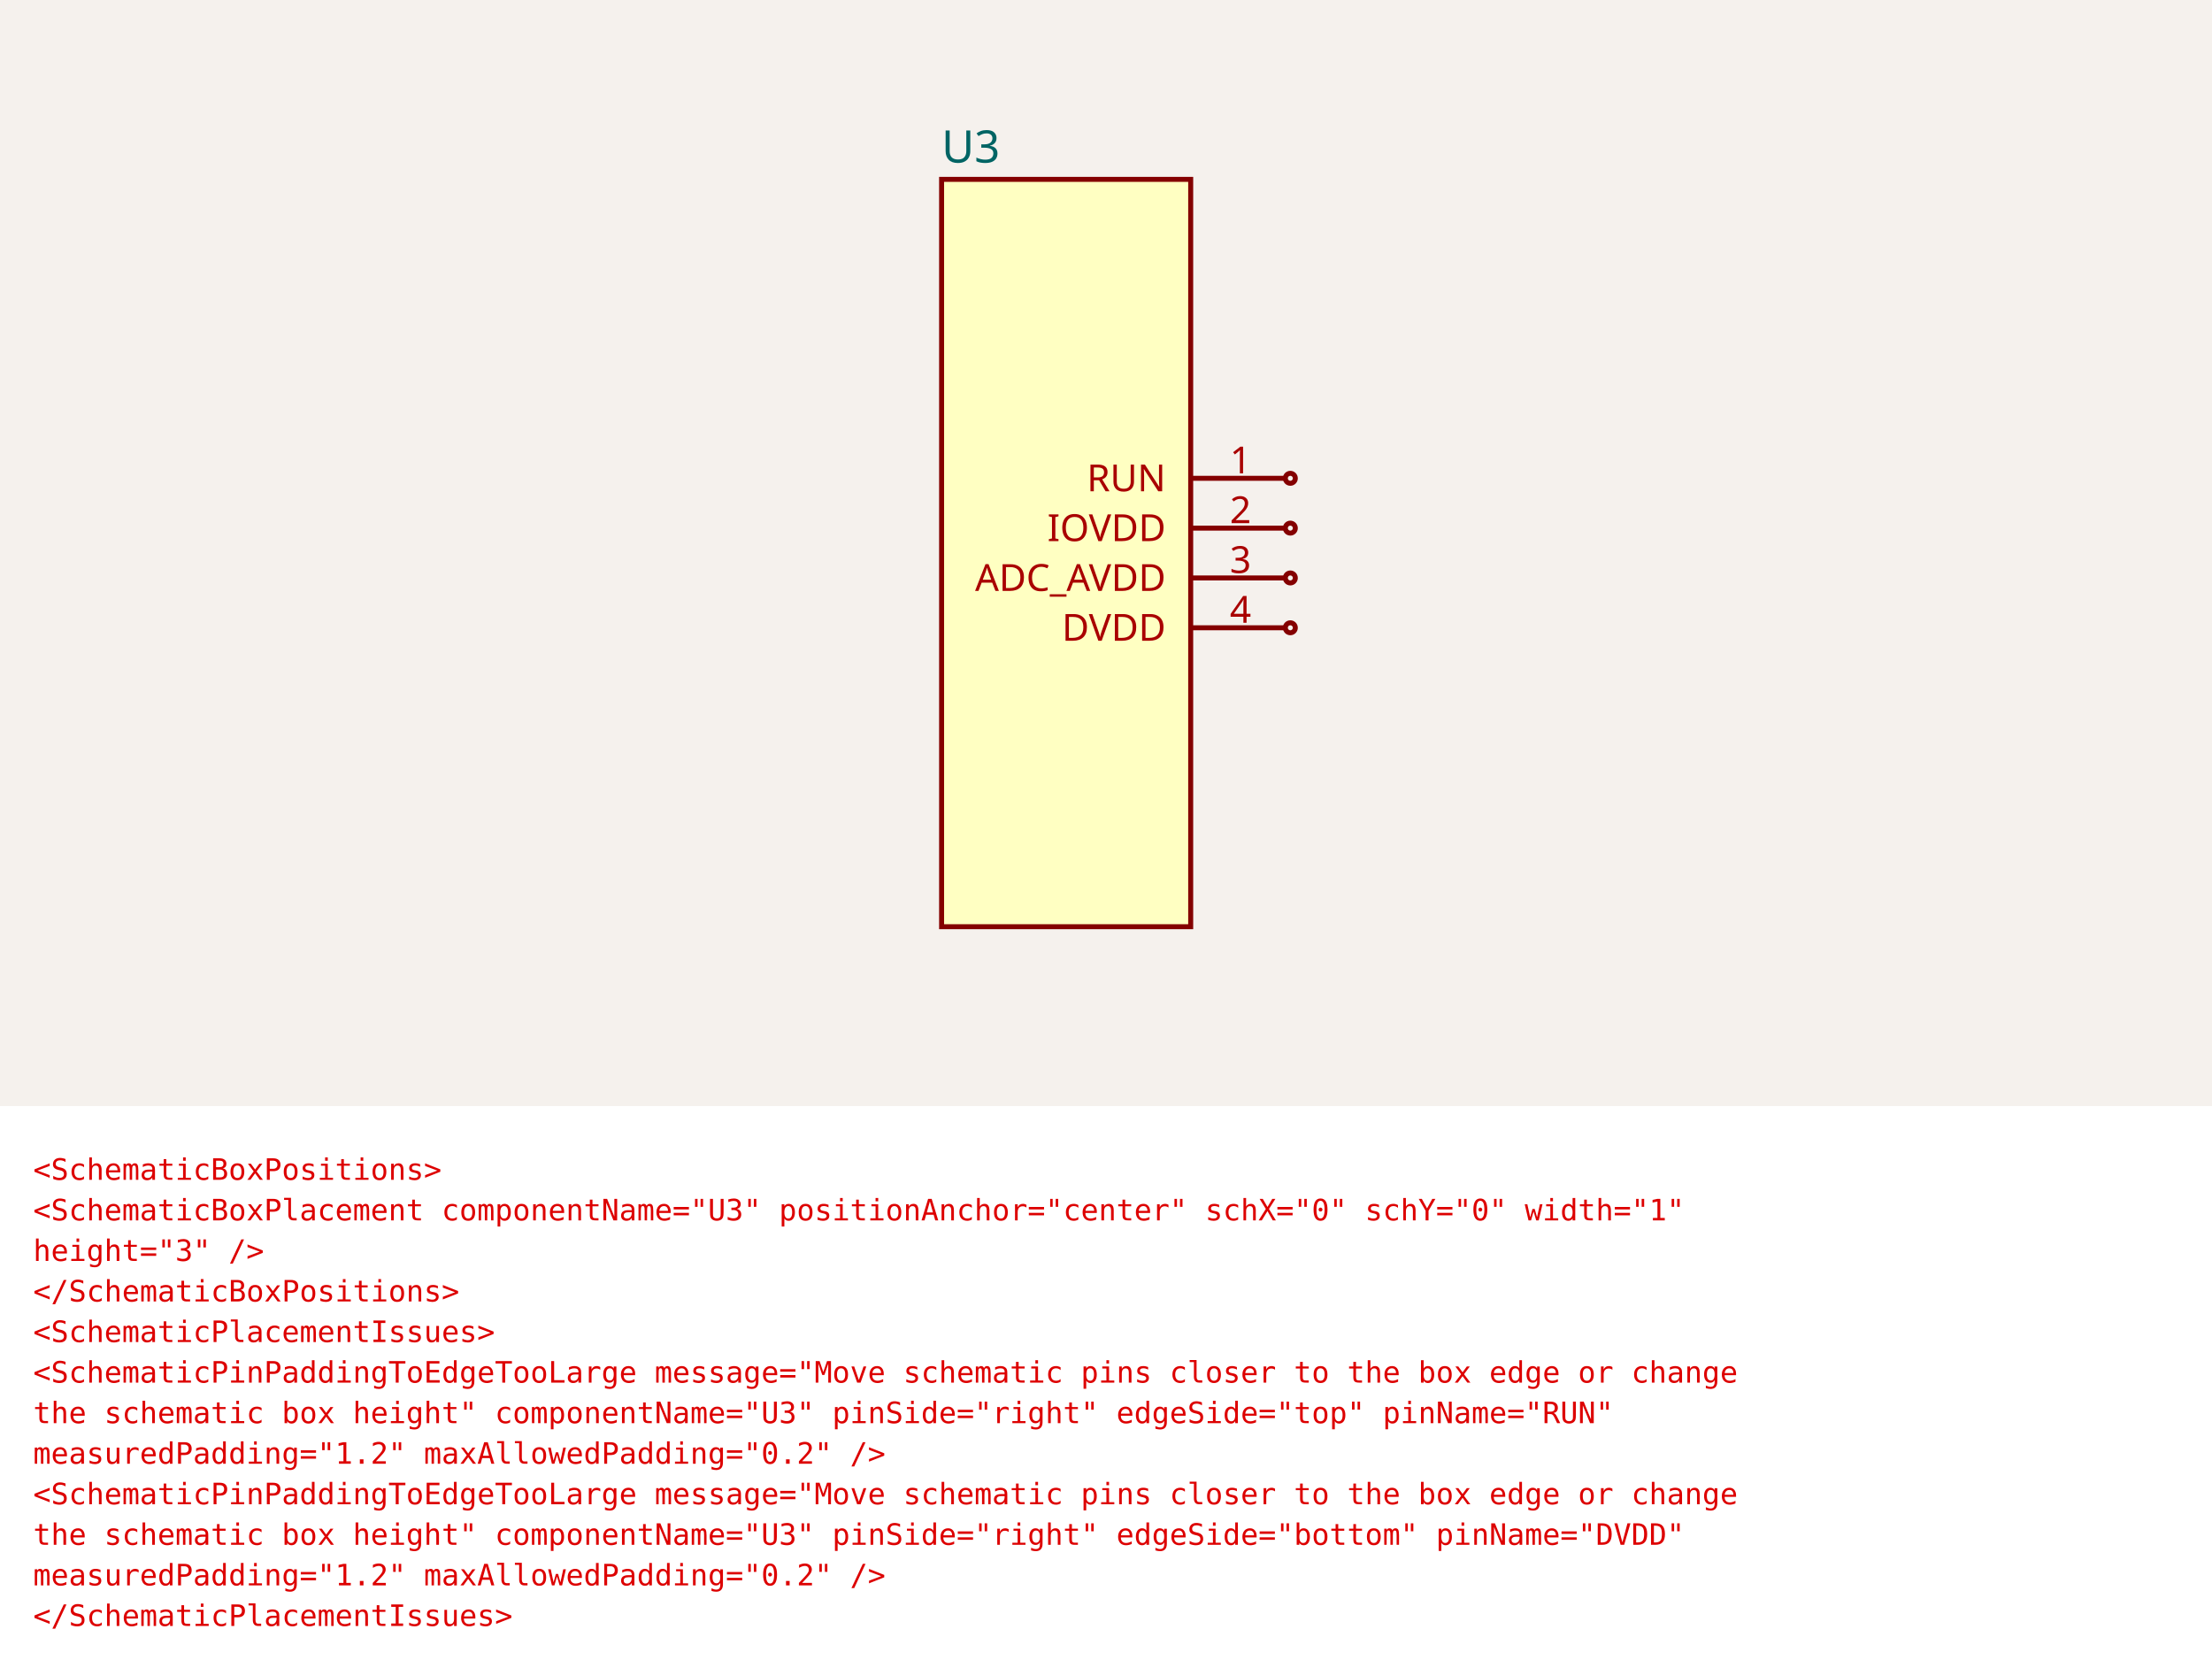
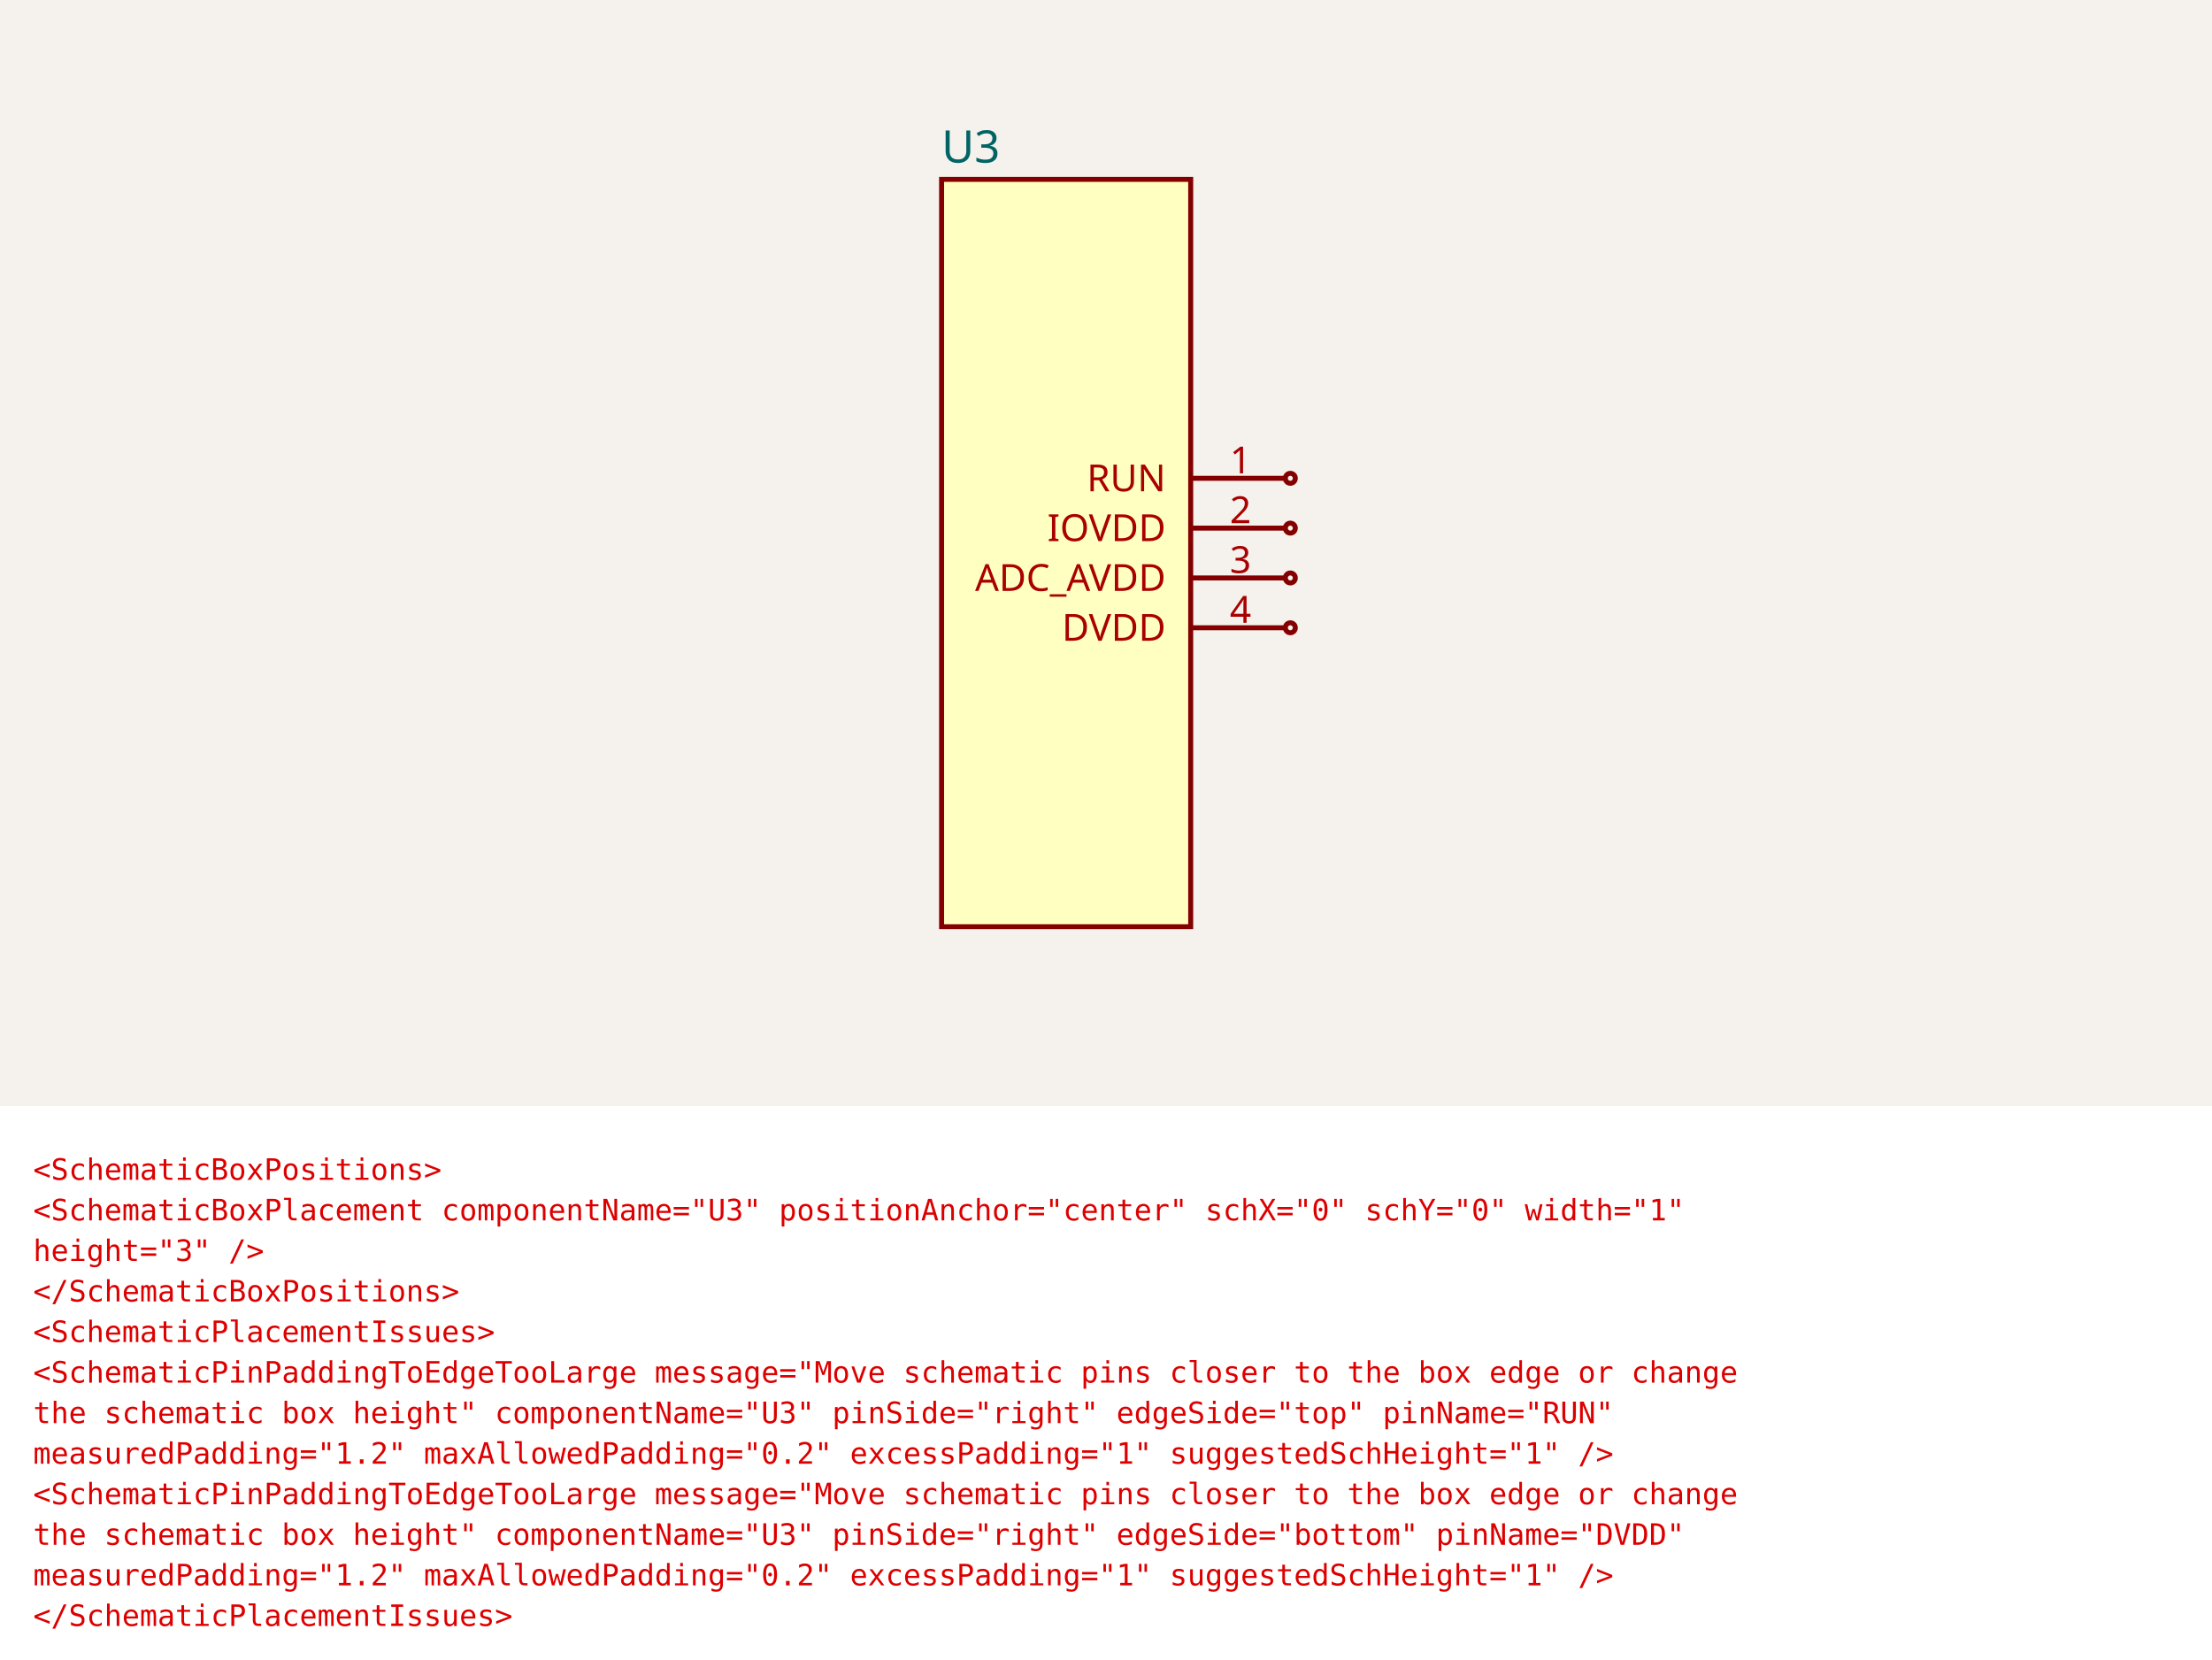
<svg xmlns="http://www.w3.org/2000/svg" width="1200" height="900" viewBox="0 0 1200 900" role="img" aria-label="schematic analysis fixture">
  <g transform="translate(0, 0)">
    <style>
              .boundary { fill: rgb(245, 241, 237); }
              .schematic-boundary { fill: none; stroke: #fff; }
              .component { fill: none; stroke: rgb(132, 0, 0); }
              .chip { fill: rgb(255, 255, 194); stroke: rgb(132, 0, 0); }
              .component-pin { fill: none; stroke: rgb(132, 0, 0); }
              /* Basic per-trace hover fallback */
              .trace:hover {
                filter: invert(1);
              }
              .trace:hover .trace-crossing-outline {
                opacity: 0;
              }
              .trace:hover .trace-junction {
                filter: invert(1);
              }
              /* Net-hover highlighting: when a trace or its overlays are hovered,
                 invert color for all traces (base + overlays) sharing the same
                 subcircuit connectivity key. Also hide crossing outline during hover. */
              
              .text { font-family: sans-serif; fill: rgb(0, 150, 0); }
              .pin-number { fill: rgb(169, 0, 0); }
              .port-label { fill: rgb(0, 100, 100); }
              .component-name { fill: rgb(0, 100, 100); }
            </style>
    <rect class="boundary" x="0" y="0" width="1200" height="600" />
    <g data-circuit-json-type="schematic_component" data-schematic-component-id="schematic_component_0">
      <rect class="component chip" x="510.811" y="97.297" width="135.135" height="405.405" stroke-width="2.703px" fill="rgb(255, 255, 194)" stroke="rgb(132, 0, 0)" />
      <rect class="component-overlay" x="510.811" y="97.297" width="135.135" height="405.405" fill="transparent" />
      <text x="510.811" y="520.27" fill="#006464" text-anchor="start" dominant-baseline="middle" font-family="sans-serif" font-size="24.324px" transform="rotate(0, 510.8108, 520.2703)" />
      <text x="510.811" y="79.73" fill="#006464" text-anchor="start" dominant-baseline="middle" font-family="sans-serif" font-size="24.324px" transform="rotate(0, 510.8108, 79.72973)">U3</text>
      <line class="component-pin" x1="645.946" y1="259.459" x2="697.297" y2="259.459" stroke-width="2.703px" />
      <g data-schematic-port-id="source_port_0">
        <circle class="component-pin" cx="700" cy="259.459" r="2.703" stroke-width="2.703px" />
        <rect x="697.297" y="256.757" width="5.405" height="5.405" opacity="0" />
      </g>
      <text class="pin-number" x="672.973" y="256.757" style="font-family: sans-serif;" fill="rgb(169, 0, 0)" text-anchor="middle" dominant-baseline="auto" font-size="20.27px" transform="">1</text>
      <text class="pin-number" x="632.432" y="259.459" style="font-family: sans-serif;" fill="rgb(169, 0, 0)" text-anchor="end" dominant-baseline="middle" font-size="20.27px" transform="">RUN</text>
      <line class="component-pin" x1="645.946" y1="286.486" x2="697.297" y2="286.486" stroke-width="2.703px" />
      <g data-schematic-port-id="source_port_1">
        <circle class="component-pin" cx="700" cy="286.486" r="2.703" stroke-width="2.703px" />
        <rect x="697.297" y="283.784" width="5.405" height="5.405" opacity="0" />
      </g>
      <text class="pin-number" x="672.973" y="283.784" style="font-family: sans-serif;" fill="rgb(169, 0, 0)" text-anchor="middle" dominant-baseline="auto" font-size="20.27px" transform="">2</text>
      <text class="pin-number" x="632.432" y="286.486" style="font-family: sans-serif;" fill="rgb(169, 0, 0)" text-anchor="end" dominant-baseline="middle" font-size="20.27px" transform="">IOVDD</text>
      <line class="component-pin" x1="645.946" y1="313.514" x2="697.297" y2="313.514" stroke-width="2.703px" />
      <g data-schematic-port-id="source_port_2">
        <circle class="component-pin" cx="700" cy="313.514" r="2.703" stroke-width="2.703px" />
        <rect x="697.297" y="310.811" width="5.405" height="5.405" opacity="0" />
      </g>
      <text class="pin-number" x="672.973" y="310.811" style="font-family: sans-serif;" fill="rgb(169, 0, 0)" text-anchor="middle" dominant-baseline="auto" font-size="20.27px" transform="">3</text>
      <text class="pin-number" x="632.432" y="313.514" style="font-family: sans-serif;" fill="rgb(169, 0, 0)" text-anchor="end" dominant-baseline="middle" font-size="20.27px" transform="">ADC_AVDD</text>
      <line class="component-pin" x1="645.946" y1="340.541" x2="697.297" y2="340.541" stroke-width="2.703px" />
      <g data-schematic-port-id="source_port_3">
        <circle class="component-pin" cx="700" cy="340.541" r="2.703" stroke-width="2.703px" />
        <rect x="697.297" y="337.838" width="5.405" height="5.405" opacity="0" />
      </g>
      <text class="pin-number" x="672.973" y="337.838" style="font-family: sans-serif;" fill="rgb(169, 0, 0)" text-anchor="middle" dominant-baseline="auto" font-size="20.27px" transform="">4</text>
      <text class="pin-number" x="632.432" y="340.541" style="font-family: sans-serif;" fill="rgb(169, 0, 0)" text-anchor="end" dominant-baseline="middle" font-size="20.27px" transform="">DVDD</text>
    </g>
    <g class="schematic-port-hover" data-schematic-port-id="source_port_0">
      <circle cx="700" cy="259.459" r="5.405" fill="red" opacity="0" />
    </g>
    <g class="schematic-port-hover" data-schematic-port-id="source_port_1">
      <circle cx="700" cy="286.486" r="5.405" fill="red" opacity="0" />
    </g>
    <g class="schematic-port-hover" data-schematic-port-id="source_port_2">
      <circle cx="700" cy="313.514" r="5.405" fill="red" opacity="0" />
    </g>
    <g class="schematic-port-hover" data-schematic-port-id="source_port_3">
      <circle cx="700" cy="340.541" r="5.405" fill="red" opacity="0" />
    </g>
  </g>
  <g transform="translate(0, 600) scale(1, 1) translate(0, 0)">
    <rect width="100%" height="100%" fill="#fff" />
    <text x="18" y="40" fill="#d00" font-family="Menlo, Consolas, monospace" font-size="16">
      <tspan x="18" dy="0">&lt;SchematicBoxPositions&gt;</tspan>
      <tspan x="18" dy="22">&lt;SchematicBoxPlacement componentName="U3" positionAnchor="center" schX="0" schY="0" width="1"</tspan>
      <tspan x="18" dy="22">  height="3" /&gt;</tspan>
      <tspan x="18" dy="22">&lt;/SchematicBoxPositions&gt;</tspan>
      <tspan x="18" dy="22">&lt;SchematicPlacementIssues&gt;</tspan>
      <tspan x="18" dy="22">&lt;SchematicPinPaddingToEdgeTooLarge message="Move schematic pins closer to the box edge or change</tspan>
      <tspan x="18" dy="22">  the schematic box height" componentName="U3" pinSide="right" edgeSide="top" pinName="RUN"</tspan>
-       <tspan x="18" dy="22">  measuredPadding="1.2" maxAllowedPadding="0.2" /&gt;</tspan>
+       <tspan x="18" dy="22">  measuredPadding="1.2" maxAllowedPadding="0.2" excessPadding="1" suggestedSchHeight="1" /&gt;</tspan>
      <tspan x="18" dy="22">&lt;SchematicPinPaddingToEdgeTooLarge message="Move schematic pins closer to the box edge or change</tspan>
      <tspan x="18" dy="22">  the schematic box height" componentName="U3" pinSide="right" edgeSide="bottom" pinName="DVDD"</tspan>
-       <tspan x="18" dy="22">  measuredPadding="1.2" maxAllowedPadding="0.2" /&gt;</tspan>
+       <tspan x="18" dy="22">  measuredPadding="1.2" maxAllowedPadding="0.2" excessPadding="1" suggestedSchHeight="1" /&gt;</tspan>
      <tspan x="18" dy="22">&lt;/SchematicPlacementIssues&gt;</tspan>
    </text>
  </g>
</svg>
